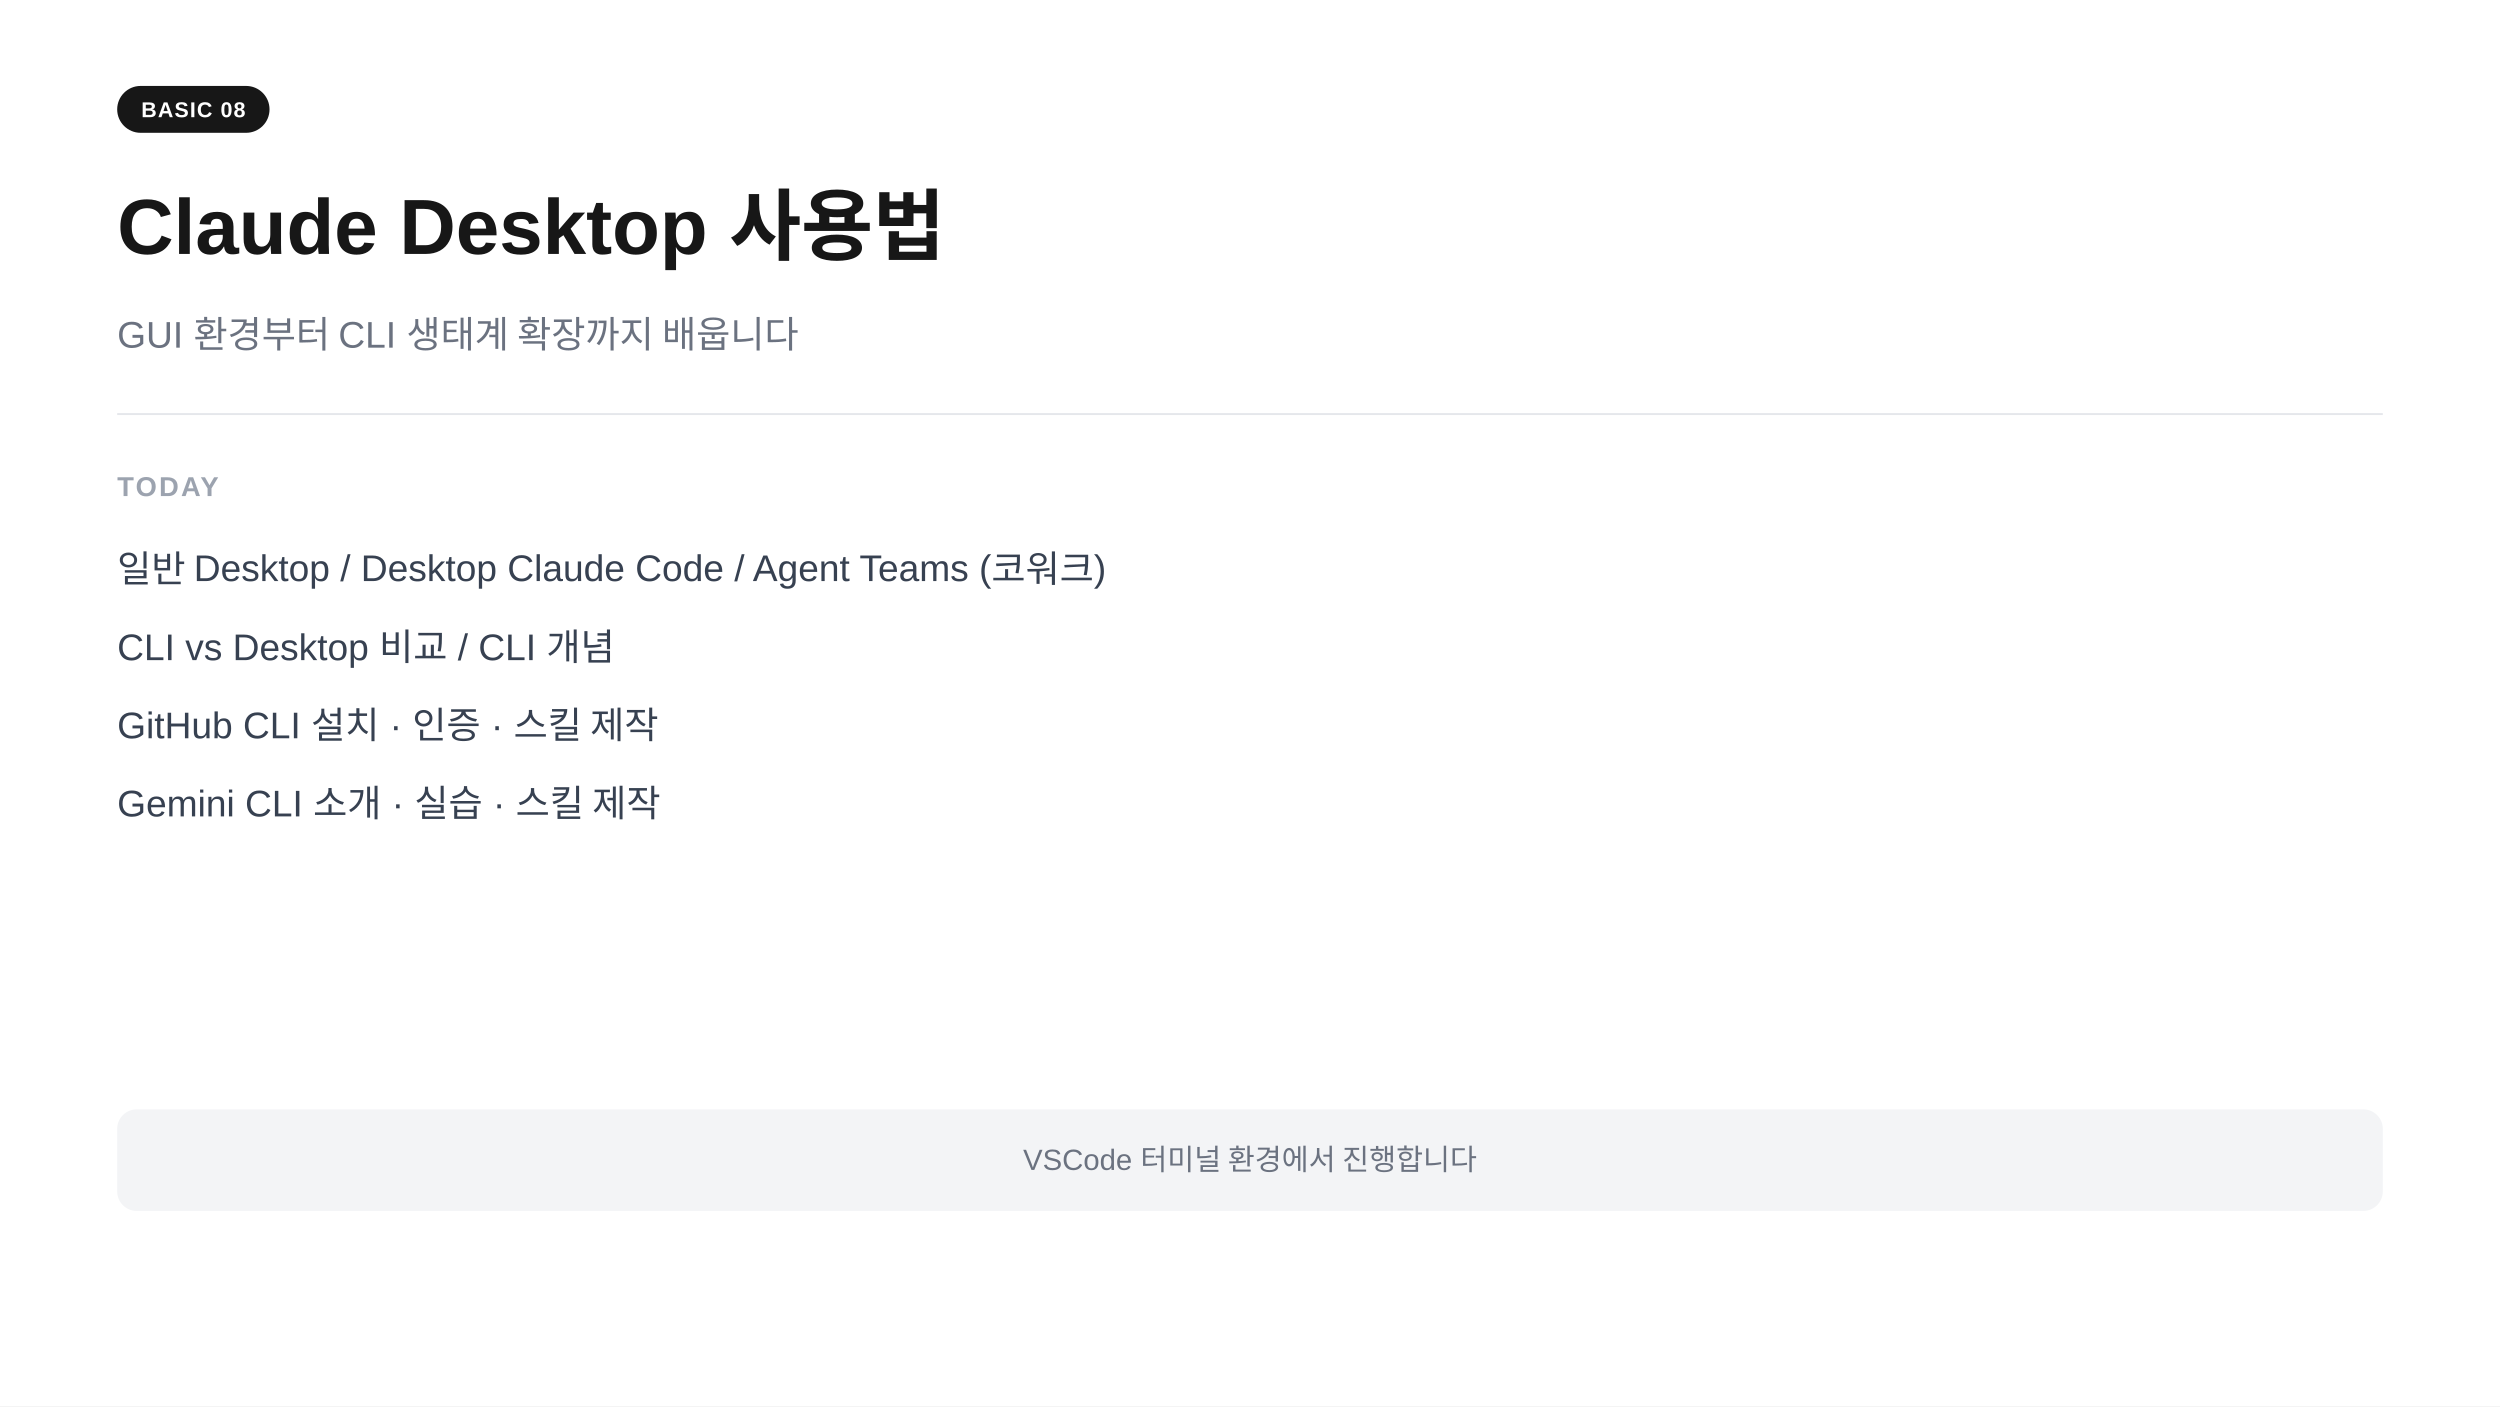
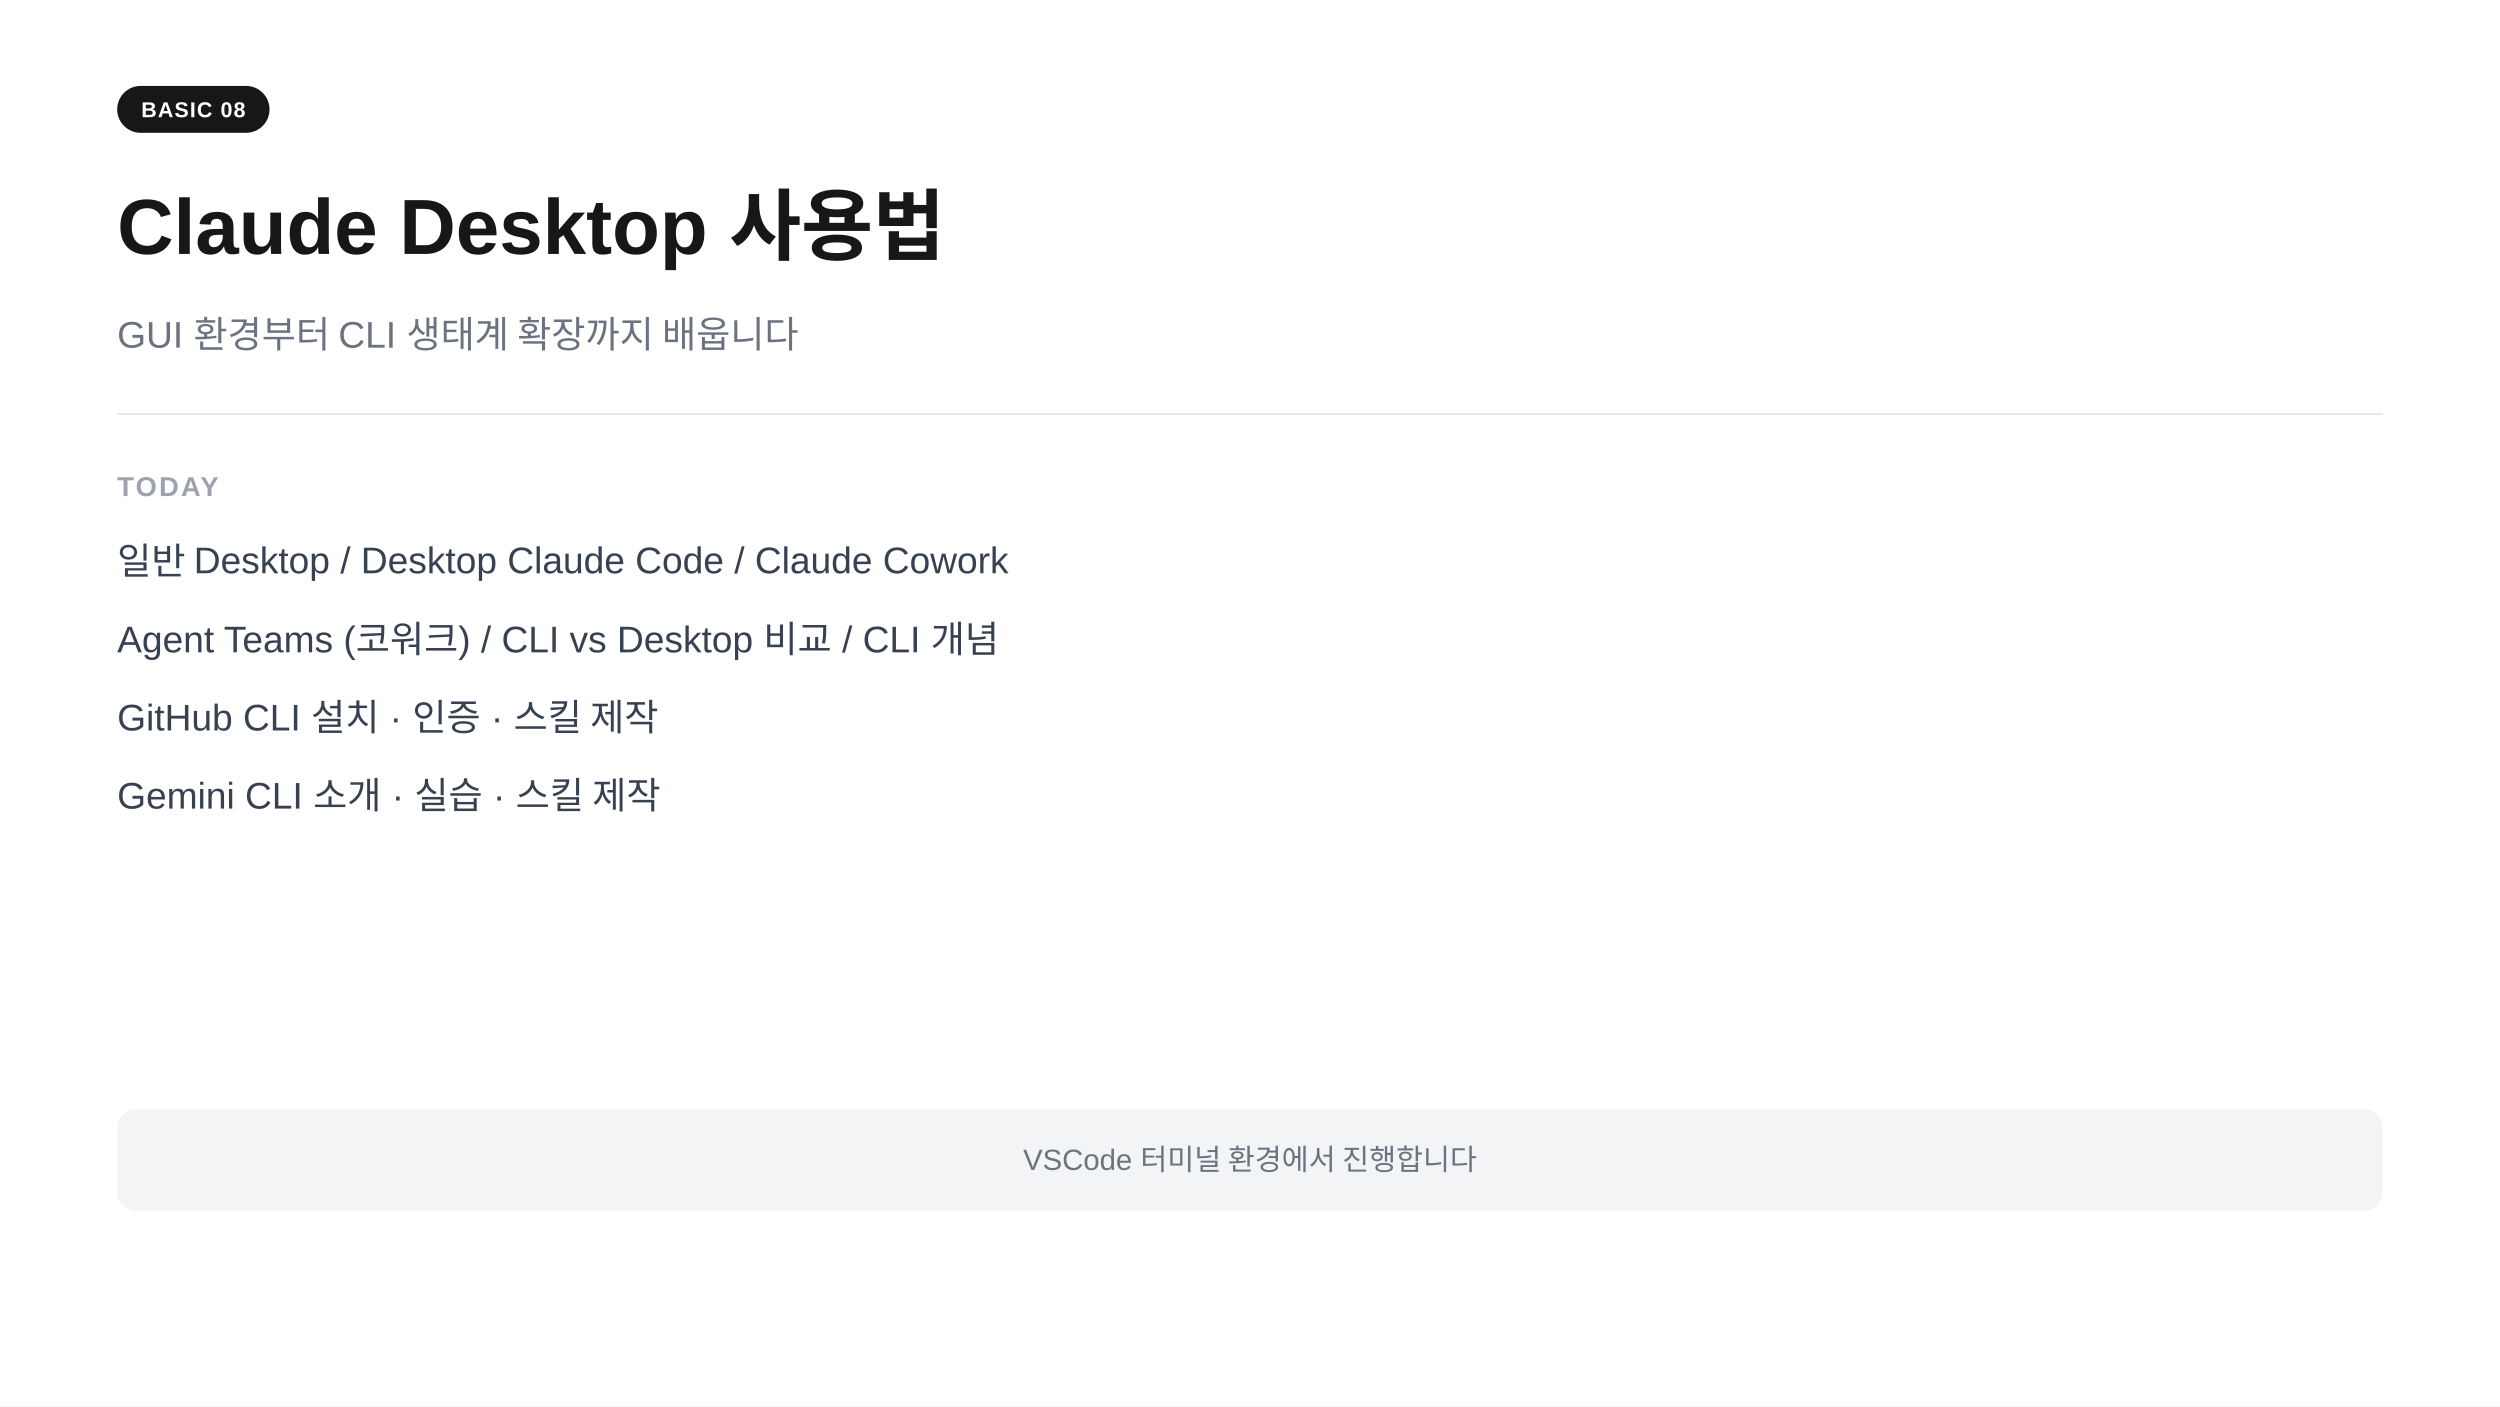
<svg xmlns="http://www.w3.org/2000/svg" width="1280" height="720" viewBox="0 0 1280 720">
  <rect width="1280" height="720" fill="#ffffff" />
  <rect x="60" y="44" width="78" height="24" rx="12" fill="#171717" />
  <text x="99" y="60" text-anchor="middle" font-family="-apple-system,BlinkMacSystemFont,'Segoe UI',Arial,sans-serif" font-size="11" font-weight="700" fill="#ffffff" letter-spacing="0.05em">BASIC 08</text>
  <text x="60" y="130" font-family="-apple-system,BlinkMacSystemFont,'Segoe UI',Arial,sans-serif" font-size="40" font-weight="700" fill="#171717">Claude Desktop 사용법</text>
  <text x="60" y="178" font-family="-apple-system,BlinkMacSystemFont,'Segoe UI',Arial,sans-serif" font-size="19" fill="#6b7280">GUI 환경부터 CLI 생태계 확장까지 배웁니다</text>
  <line x1="60" y1="212" x2="1220" y2="212" stroke="#e5e7eb" stroke-width="1" />
  <text x="60" y="254" font-family="-apple-system,BlinkMacSystemFont,'Segoe UI',Arial,sans-serif" font-size="14" font-weight="600" fill="#9ca3af" letter-spacing="0.08em">TODAY</text>
-   <text x="60" y="298" font-family="-apple-system,BlinkMacSystemFont,'Segoe UI',Arial,sans-serif" font-size="19" fill="#374151">일반 Desktop  /  Desktop Claude Code  /  Agent Teams (코워크)</text>
-   <text x="60" y="338" font-family="-apple-system,BlinkMacSystemFont,'Segoe UI',Arial,sans-serif" font-size="19" fill="#374151">CLI vs Desktop 비교  /  CLI 개념</text>
-   <text x="60" y="378" font-family="-apple-system,BlinkMacSystemFont,'Segoe UI',Arial,sans-serif" font-size="19" fill="#374151">GitHub CLI 설치 · 인증 · 스킬 제작</text>
-   <text x="60" y="418" font-family="-apple-system,BlinkMacSystemFont,'Segoe UI',Arial,sans-serif" font-size="19" fill="#374151">Gemini CLI 소개 · 실습 · 스킬 제작</text>
+   <text x="60" y="294" font-family="-apple-system,BlinkMacSystemFont,'Segoe UI',Arial,sans-serif" font-size="19" fill="#374151">일반 Desktop  /  Desktop Claude Code  /  Claude Cowork</text>
+   <text x="60" y="334" font-family="-apple-system,BlinkMacSystemFont,'Segoe UI',Arial,sans-serif" font-size="19" fill="#374151">Agent Teams (코워크)  /  CLI vs Desktop 비교  /  CLI 개념</text>
+   <text x="60" y="374" font-family="-apple-system,BlinkMacSystemFont,'Segoe UI',Arial,sans-serif" font-size="19" fill="#374151">GitHub CLI 설치 · 인증 · 스킬 제작</text>
+   <text x="60" y="414" font-family="-apple-system,BlinkMacSystemFont,'Segoe UI',Arial,sans-serif" font-size="19" fill="#374151">Gemini CLI 소개 · 실습 · 스킬 제작</text>
  <rect x="60" y="568" width="1160" height="52" rx="10" fill="#f3f4f6" />
  <text x="640" y="599" text-anchor="middle" font-family="-apple-system,BlinkMacSystemFont,'Segoe UI',Arial,sans-serif" font-size="15" fill="#6b7280">VSCode 터미널 환경에서 진행합니다</text>
</svg>
